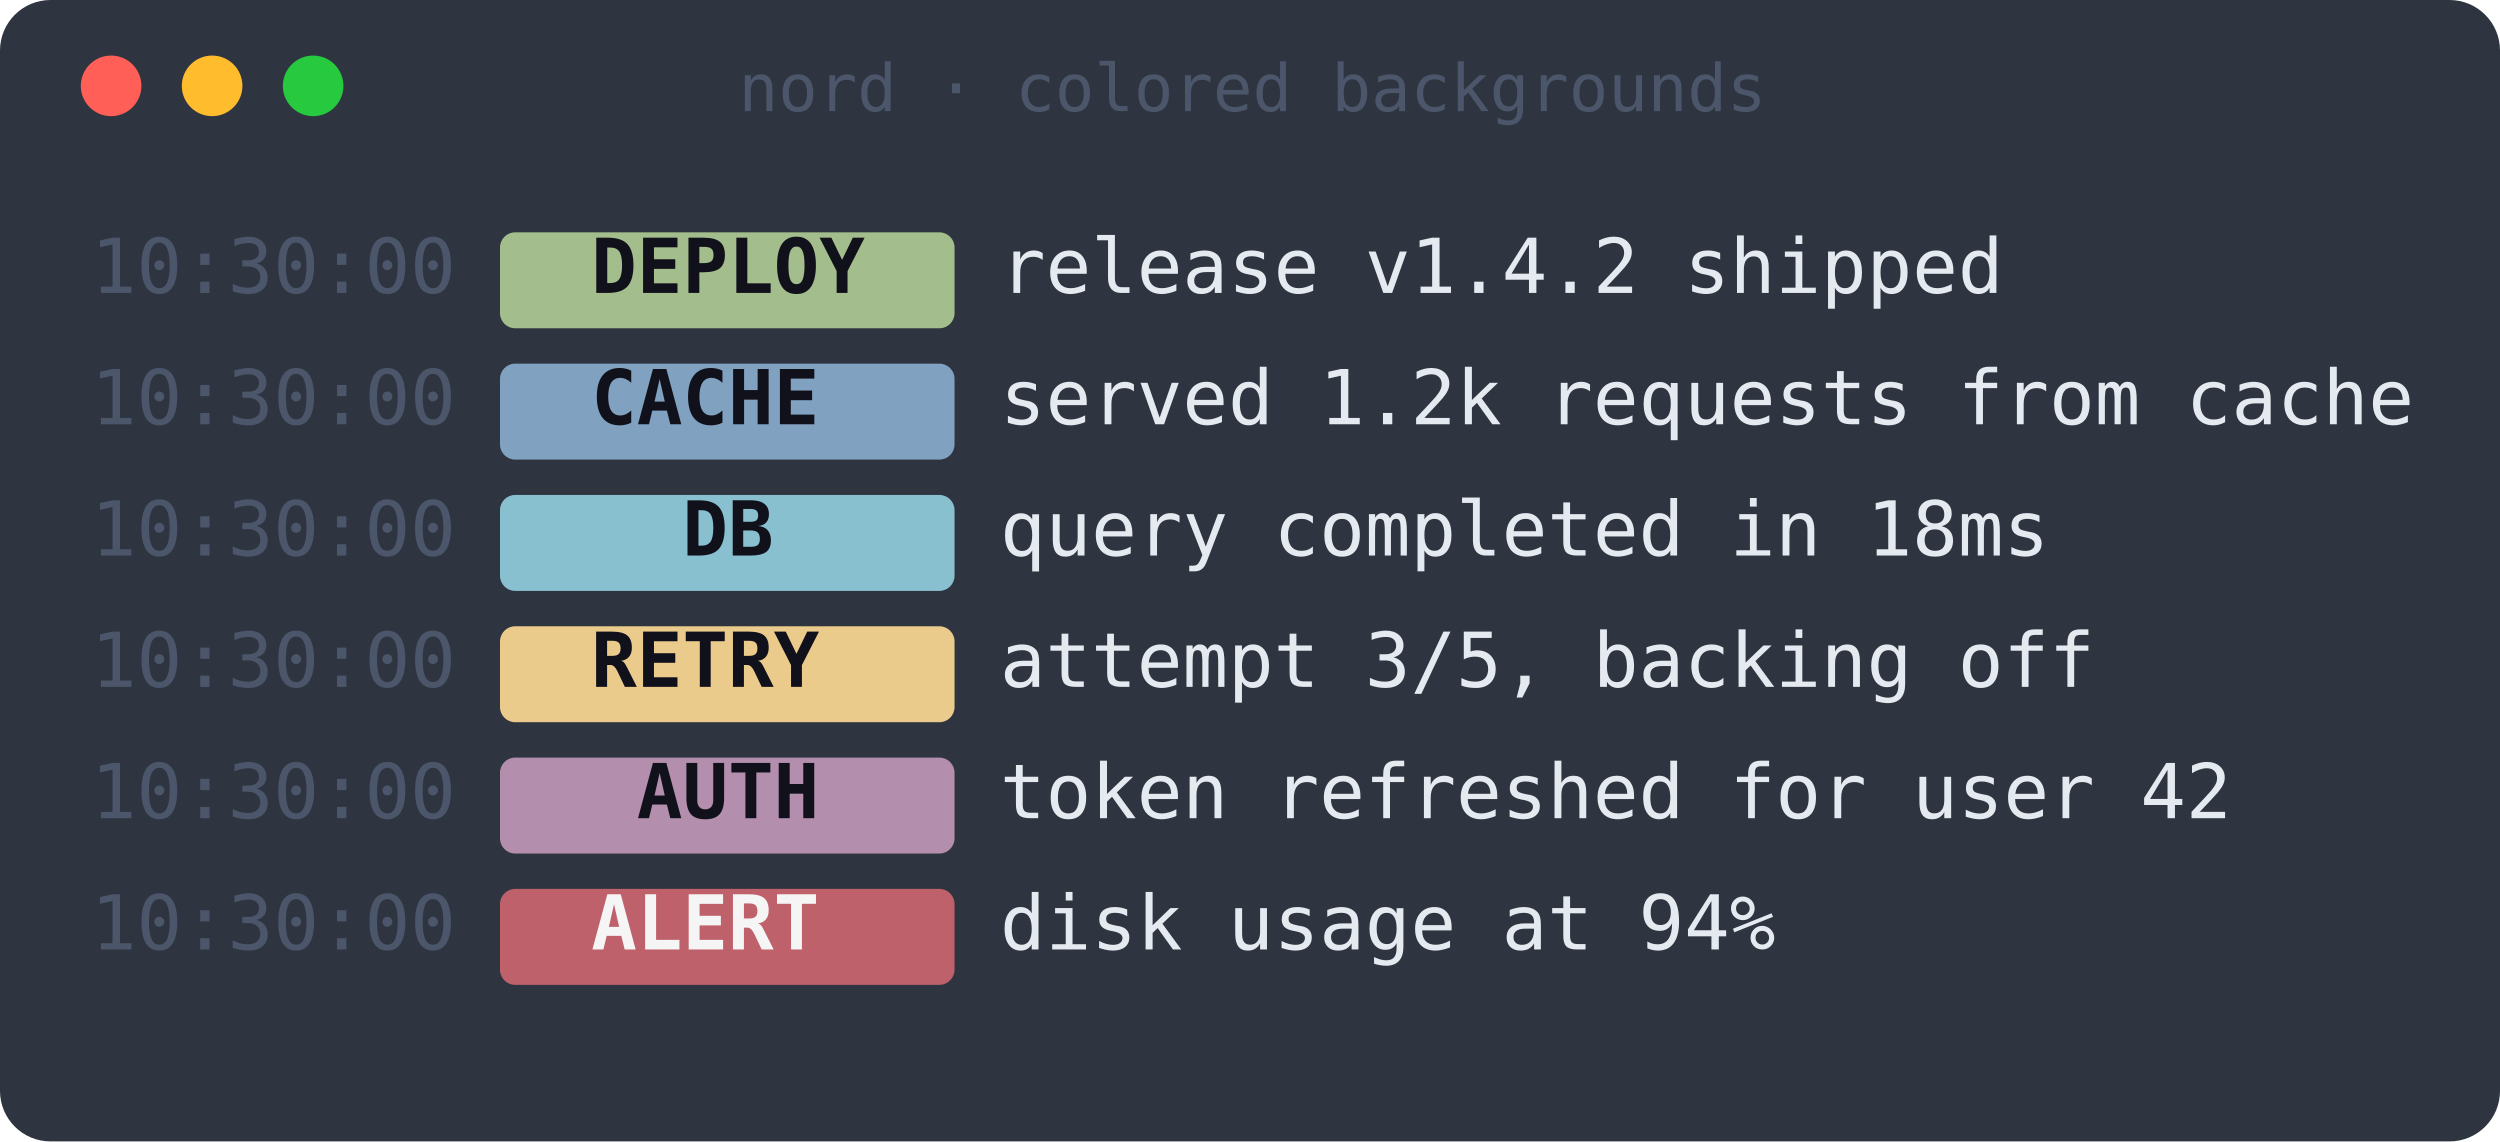
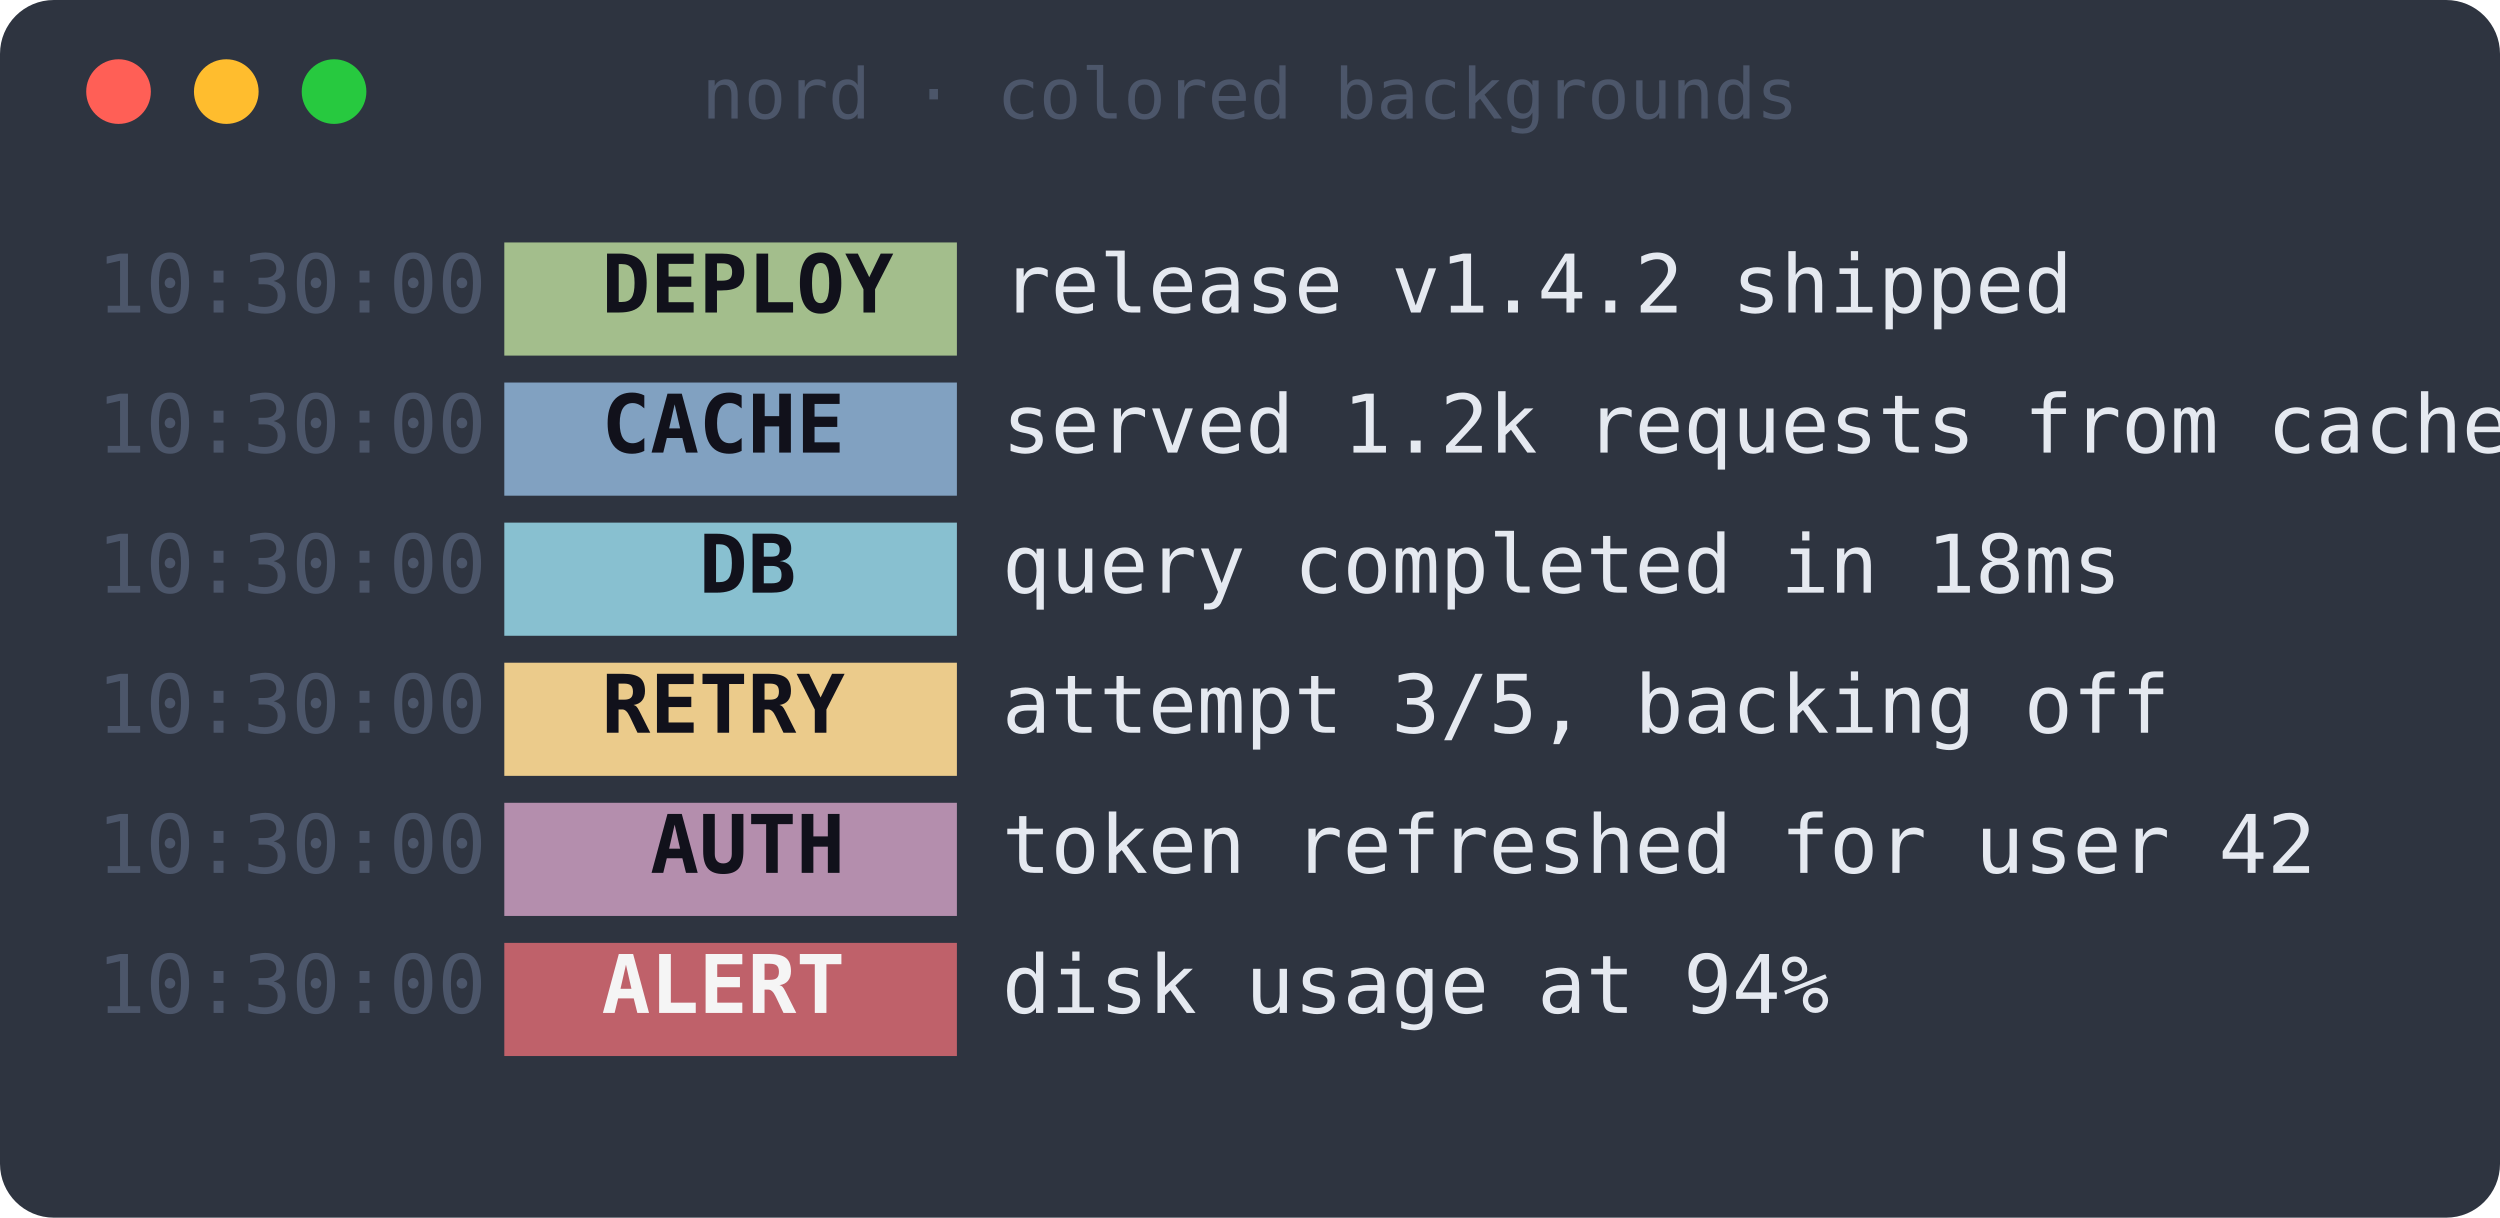
- <svg xmlns="http://www.w3.org/2000/svg" width="495" height="226" viewBox="0 0 495 226" font-family="ui-monospace, SFMono-Regular, Menlo, Consolas, monospace" font-size="15">
-   <rect width="495" height="226" rx="10" fill="#2e3440" />
+ <svg xmlns="http://www.w3.org/2000/svg" width="464" height="226" viewBox="0 0 464 226" font-family="ui-monospace, SFMono-Regular, Menlo, Consolas, monospace" font-size="15">
+   <rect width="464" height="226" rx="10" fill="#2e3440" />
  <circle cx="22" cy="17" r="6" fill="#ff5f56" />
  <circle cx="42" cy="17" r="6" fill="#ffbd2e" />
  <circle cx="62" cy="17" r="6" fill="#27c93f" />
-   <text x="248" y="22" fill="#4c566a" font-size="13" text-anchor="middle">nord · colored backgrounds</text>
-   <rect x="99.0" y="46.0" width="90.0" height="19" rx="3" fill="#a3be8c" />
-   <text x="18.0" y="58" fill="#4c566a" font-weight="400" textLength="72.0" lengthAdjust="spacingAndGlyphs" xml:space="preserve">10:30:00</text>
-   <text x="99.0" y="58" fill="#11111b" font-weight="700" textLength="90.0" lengthAdjust="spacingAndGlyphs" xml:space="preserve">  DEPLOY  </text>
-   <text x="198.0" y="58" fill="#e5e9f0" font-weight="400" textLength="198.0" lengthAdjust="spacingAndGlyphs" xml:space="preserve">release v1.4.2 shipped</text>
-   <rect x="99.0" y="72.0" width="90.0" height="19" rx="3" fill="#81a1c1" />
-   <text x="18.0" y="84" fill="#4c566a" font-weight="400" textLength="72.0" lengthAdjust="spacingAndGlyphs" xml:space="preserve">10:30:00</text>
-   <text x="99.0" y="84" fill="#11111b" font-weight="700" textLength="90.0" lengthAdjust="spacingAndGlyphs" xml:space="preserve">  CACHE   </text>
-   <text x="198.0" y="84" fill="#e5e9f0" font-weight="400" textLength="279.0" lengthAdjust="spacingAndGlyphs" xml:space="preserve">served 1.2k requests from cache</text>
-   <rect x="99.0" y="98.0" width="90.0" height="19" rx="3" fill="#88c0d0" />
-   <text x="18.0" y="110" fill="#4c566a" font-weight="400" textLength="72.0" lengthAdjust="spacingAndGlyphs" xml:space="preserve">10:30:00</text>
-   <text x="99.0" y="110" fill="#11111b" font-weight="700" textLength="90.0" lengthAdjust="spacingAndGlyphs" xml:space="preserve">    DB    </text>
-   <text x="198.0" y="110" fill="#e5e9f0" font-weight="400" textLength="207.0" lengthAdjust="spacingAndGlyphs" xml:space="preserve">query completed in 18ms</text>
-   <rect x="99.0" y="124.0" width="90.0" height="19" rx="3" fill="#ebcb8b" />
-   <text x="18.0" y="136" fill="#4c566a" font-weight="400" textLength="72.0" lengthAdjust="spacingAndGlyphs" xml:space="preserve">10:30:00</text>
-   <text x="99.0" y="136" fill="#11111b" font-weight="700" textLength="90.0" lengthAdjust="spacingAndGlyphs" xml:space="preserve">  RETRY   </text>
-   <text x="198.0" y="136" fill="#e5e9f0" font-weight="400" textLength="216.0" lengthAdjust="spacingAndGlyphs" xml:space="preserve">attempt 3/5, backing off</text>
-   <rect x="99.0" y="150.0" width="90.0" height="19" rx="3" fill="#b48ead" />
-   <text x="18.0" y="162" fill="#4c566a" font-weight="400" textLength="72.0" lengthAdjust="spacingAndGlyphs" xml:space="preserve">10:30:00</text>
-   <text x="99.0" y="162" fill="#11111b" font-weight="700" textLength="90.0" lengthAdjust="spacingAndGlyphs" xml:space="preserve">   AUTH   </text>
-   <text x="198.0" y="162" fill="#e5e9f0" font-weight="400" textLength="243.0" lengthAdjust="spacingAndGlyphs" xml:space="preserve">token refreshed for user 42</text>
-   <rect x="99.0" y="176.0" width="90.0" height="19" rx="3" fill="#bf616a" />
-   <text x="18.0" y="188" fill="#4c566a" font-weight="400" textLength="72.0" lengthAdjust="spacingAndGlyphs" xml:space="preserve">10:30:00</text>
-   <text x="99.0" y="188" fill="#f5f5f5" font-weight="700" textLength="90.0" lengthAdjust="spacingAndGlyphs" xml:space="preserve">  ALERT   </text>
-   <text x="198.0" y="188" fill="#e5e9f0" font-weight="400" textLength="153.0" lengthAdjust="spacingAndGlyphs" xml:space="preserve">disk usage at 94%</text>
+   <text x="232" y="22" fill="#4c566a" font-size="13" text-anchor="middle">nord · colored backgrounds</text>
+   <rect x="93.6" y="45.0" width="84.0" height="21" fill="#a3be8c" />
+   <text x="18.0" y="58" fill="#4c566a" font-weight="400" textLength="67.2" lengthAdjust="spacing" xml:space="preserve">10:30:00</text>
+   <text x="93.6" y="58" fill="#11111b" font-weight="700" textLength="84.0" lengthAdjust="spacing" xml:space="preserve">  DEPLOY  </text>
+   <text x="186.0" y="58" fill="#e5e9f0" font-weight="400" textLength="184.8" lengthAdjust="spacing" xml:space="preserve">release v1.4.2 shipped</text>
+   <rect x="93.6" y="71.0" width="84.0" height="21" fill="#81a1c1" />
+   <text x="18.0" y="84" fill="#4c566a" font-weight="400" textLength="67.2" lengthAdjust="spacing" xml:space="preserve">10:30:00</text>
+   <text x="93.6" y="84" fill="#11111b" font-weight="700" textLength="84.0" lengthAdjust="spacing" xml:space="preserve">  CACHE   </text>
+   <text x="186.0" y="84" fill="#e5e9f0" font-weight="400" textLength="260.4" lengthAdjust="spacing" xml:space="preserve">served 1.2k requests from cache</text>
+   <rect x="93.6" y="97.0" width="84.0" height="21" fill="#88c0d0" />
+   <text x="18.0" y="110" fill="#4c566a" font-weight="400" textLength="67.2" lengthAdjust="spacing" xml:space="preserve">10:30:00</text>
+   <text x="93.6" y="110" fill="#11111b" font-weight="700" textLength="84.0" lengthAdjust="spacing" xml:space="preserve">    DB    </text>
+   <text x="186.0" y="110" fill="#e5e9f0" font-weight="400" textLength="193.2" lengthAdjust="spacing" xml:space="preserve">query completed in 18ms</text>
+   <rect x="93.6" y="123.0" width="84.0" height="21" fill="#ebcb8b" />
+   <text x="18.0" y="136" fill="#4c566a" font-weight="400" textLength="67.2" lengthAdjust="spacing" xml:space="preserve">10:30:00</text>
+   <text x="93.6" y="136" fill="#11111b" font-weight="700" textLength="84.0" lengthAdjust="spacing" xml:space="preserve">  RETRY   </text>
+   <text x="186.0" y="136" fill="#e5e9f0" font-weight="400" textLength="201.6" lengthAdjust="spacing" xml:space="preserve">attempt 3/5, backing off</text>
+   <rect x="93.6" y="149.0" width="84.0" height="21" fill="#b48ead" />
+   <text x="18.0" y="162" fill="#4c566a" font-weight="400" textLength="67.2" lengthAdjust="spacing" xml:space="preserve">10:30:00</text>
+   <text x="93.6" y="162" fill="#11111b" font-weight="700" textLength="84.0" lengthAdjust="spacing" xml:space="preserve">   AUTH   </text>
+   <text x="186.0" y="162" fill="#e5e9f0" font-weight="400" textLength="226.8" lengthAdjust="spacing" xml:space="preserve">token refreshed for user 42</text>
+   <rect x="93.6" y="175.0" width="84.0" height="21" fill="#bf616a" />
+   <text x="18.0" y="188" fill="#4c566a" font-weight="400" textLength="67.2" lengthAdjust="spacing" xml:space="preserve">10:30:00</text>
+   <text x="93.6" y="188" fill="#f5f5f5" font-weight="700" textLength="84.0" lengthAdjust="spacing" xml:space="preserve">  ALERT   </text>
+   <text x="186.0" y="188" fill="#e5e9f0" font-weight="400" textLength="142.8" lengthAdjust="spacing" xml:space="preserve">disk usage at 94%</text>
</svg>
